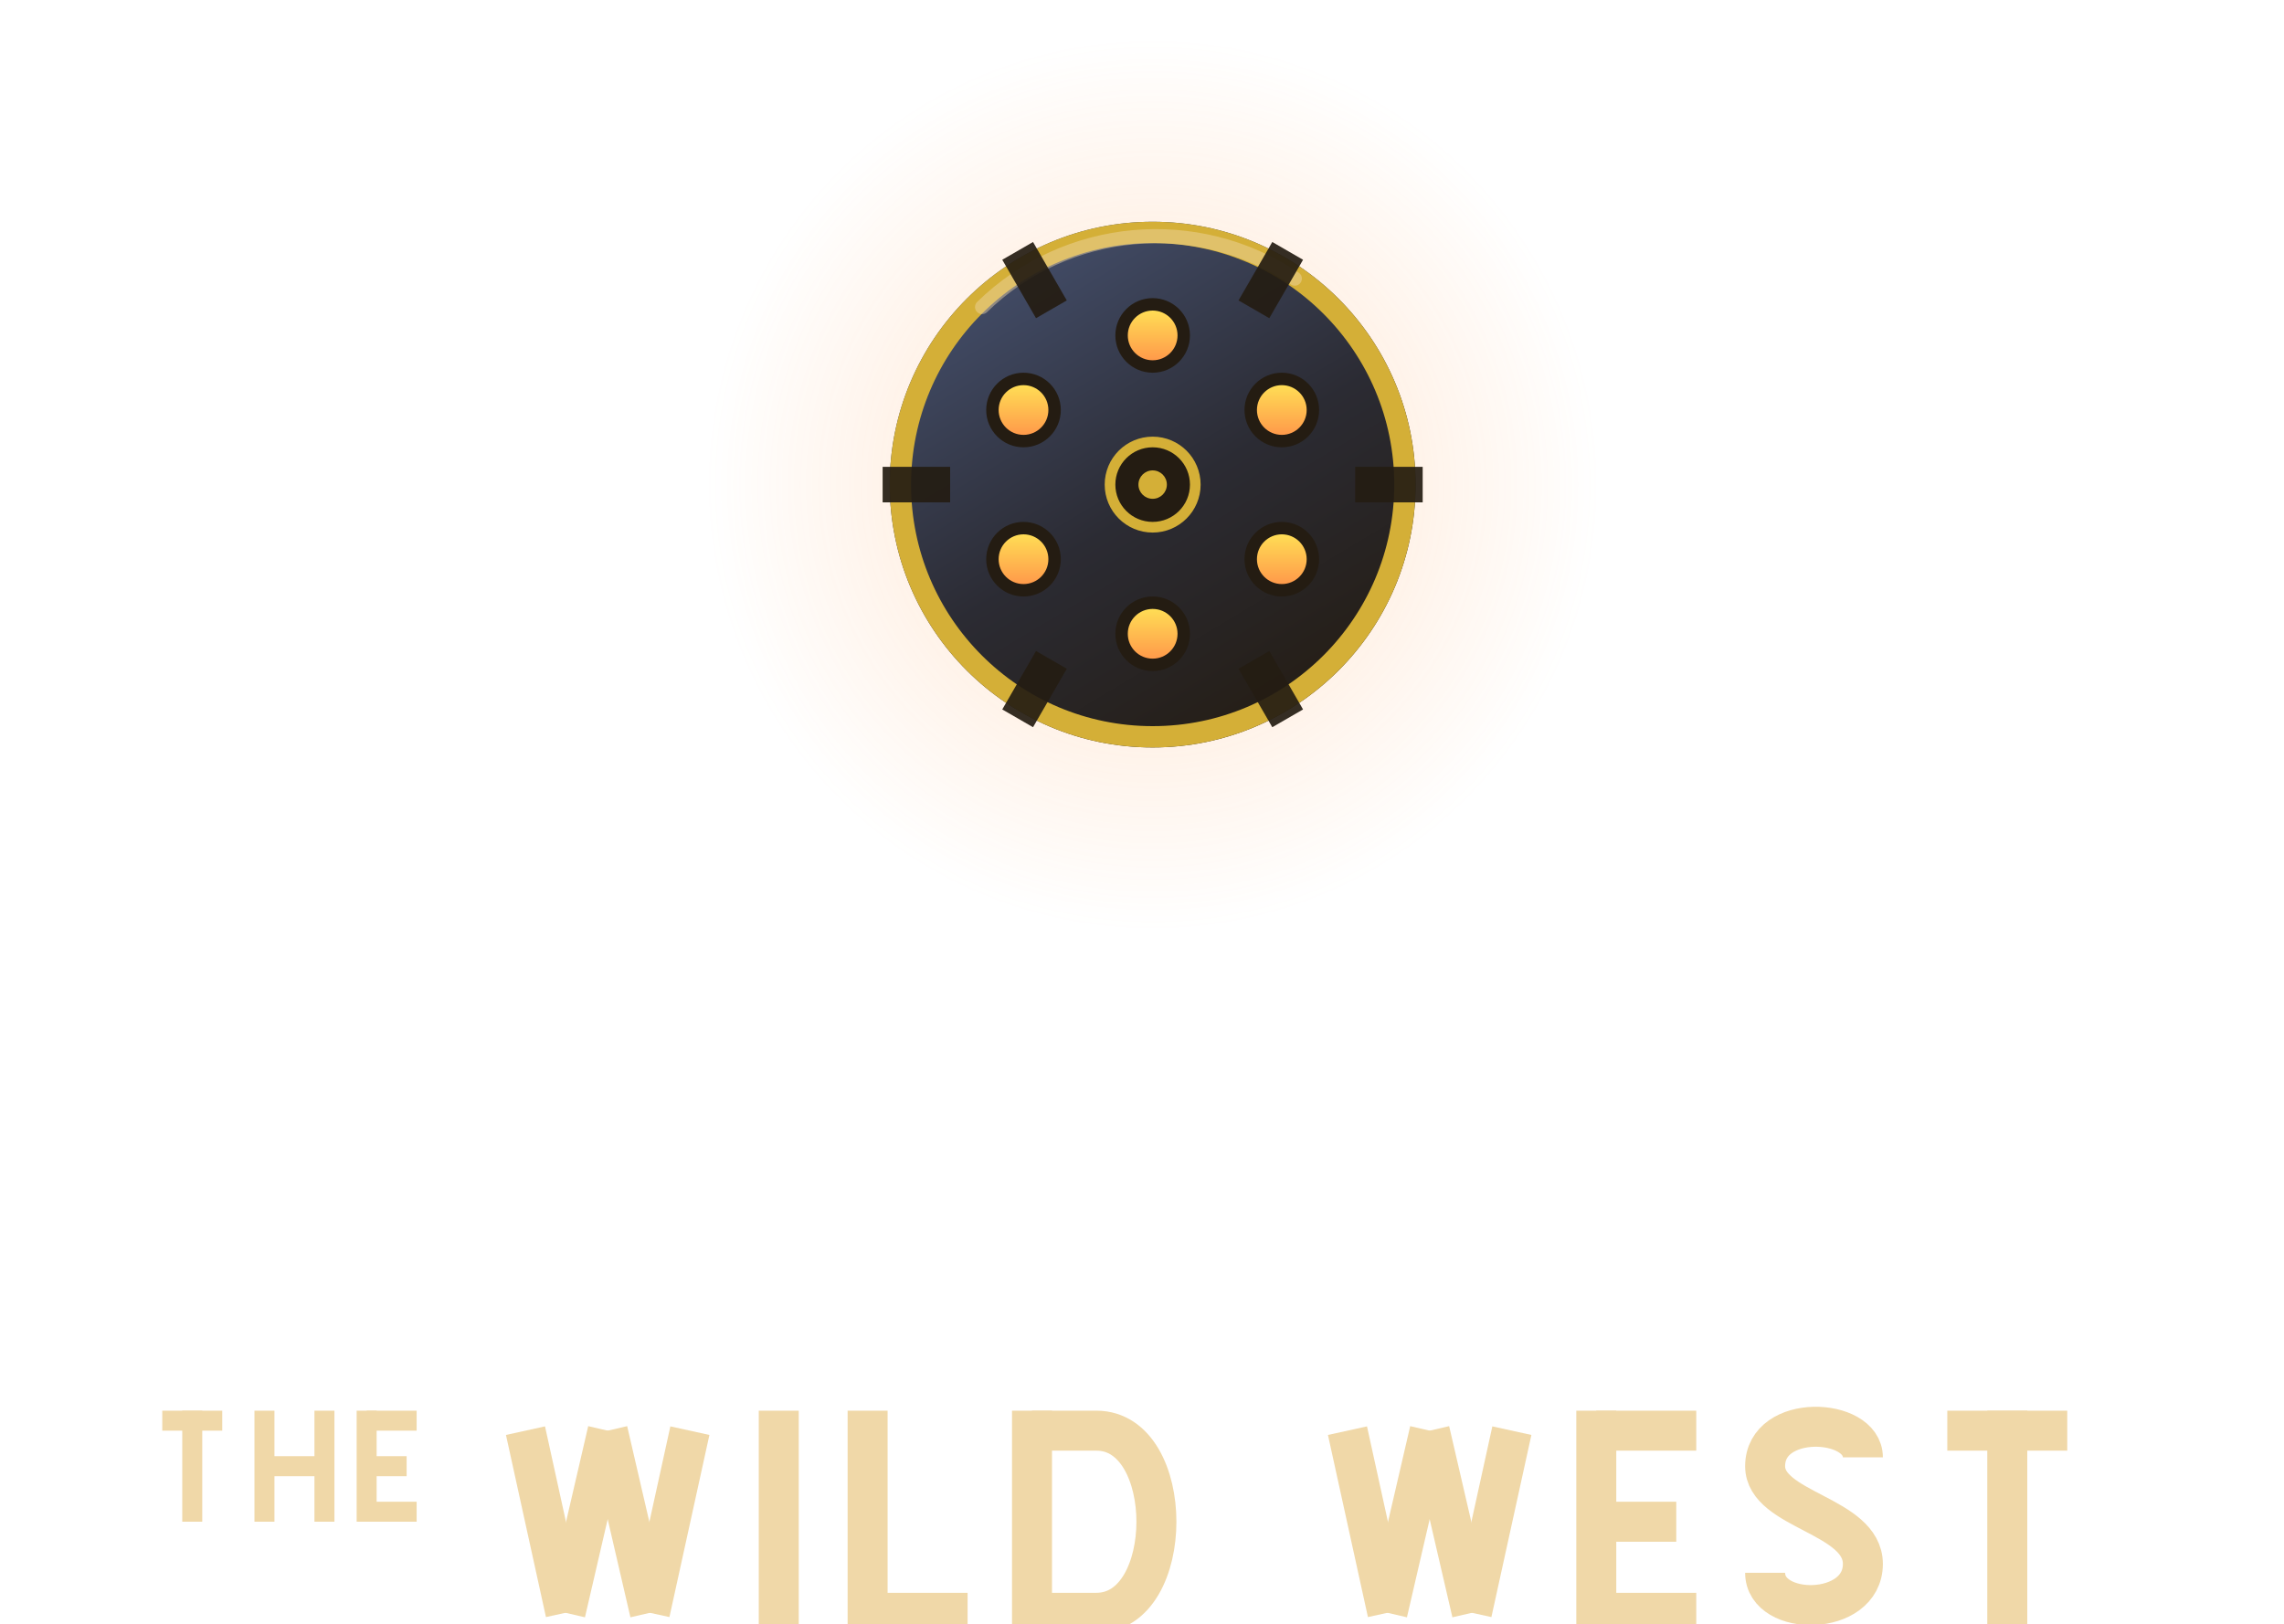
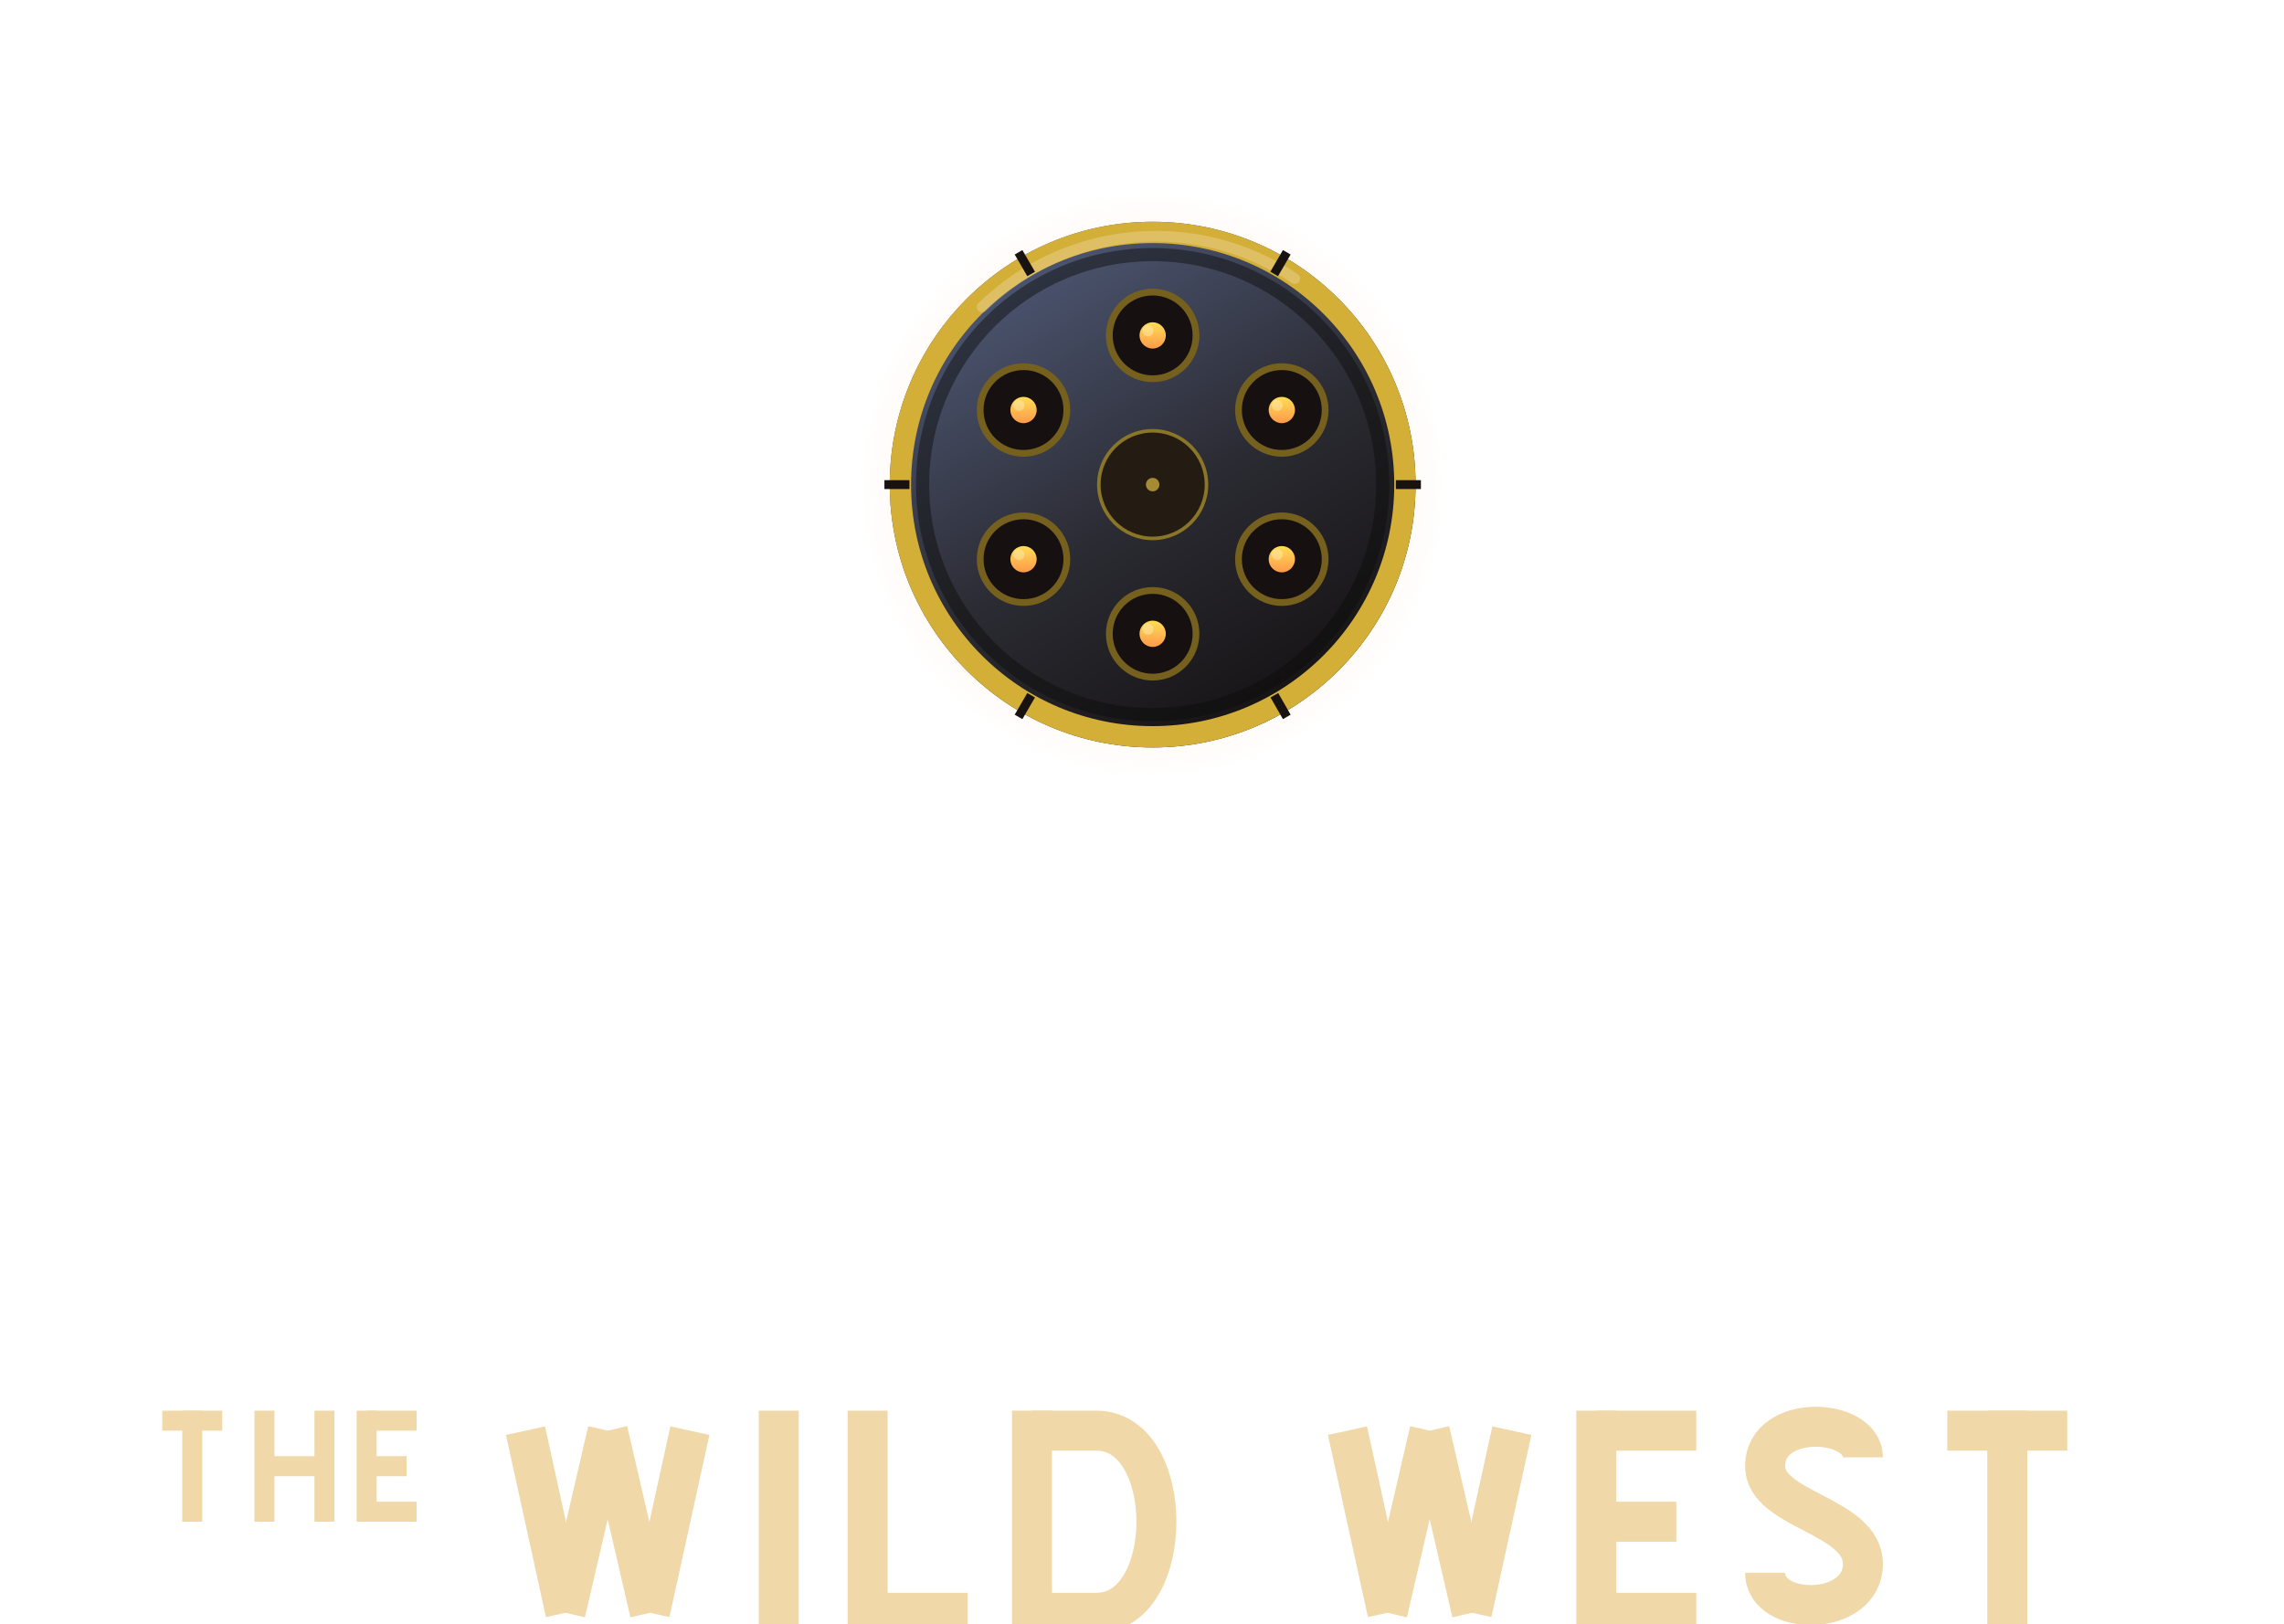
<svg xmlns="http://www.w3.org/2000/svg" viewBox="0 0 900 640" width="900" height="640">
  <g transform="translate(275,16) scale(0.7)">
    <defs>
      <linearGradient id="sunset" x1="0" y1="1" x2="0" y2="0">
        <stop offset="0" stop-color="#ff9a4a" />
        <stop offset="1" stop-color="#ffdd55" />
      </linearGradient>
      <linearGradient id="steel" x1="0.15" y1="0" x2="0.75" y2="1">
-         <stop offset="0" stop-color="#475372" />
+         <stop offset="0" stop-color="#546080" />
        <stop offset="0.55" stop-color="#2b2b33" />
-         <stop offset="1" stop-color="#241c12" />
+         <stop offset="1" stop-color="#131010" />
      </linearGradient>
      <radialGradient id="halo">
-         <stop offset="0" stop-color="#ffdd55" stop-opacity=".4" />
-         <stop offset="0.55" stop-color="#ff9a4a" stop-opacity=".13" />
+         <stop offset="0" stop-color="#ffdd55" stop-opacity=".5" />
+         <stop offset="0.5" stop-color="#ff9a4a" stop-opacity=".18" />
        <stop offset="1" stop-color="#ff9a4a" stop-opacity="0" />
      </radialGradient>
    </defs>
-     <circle cx="256" cy="250" r="252" fill="url(#halo)" />
+     <circle cx="256" cy="250" r="166" fill="url(#halo)" />
    <circle cx="256" cy="250" r="148" fill="url(#steel)" />
+     <circle cx="256" cy="250" r="129.5" fill="none" stroke="#0c0a08" stroke-width="7.4" opacity=".45" />
    <circle cx="256" cy="250" r="142" fill="none" stroke="#d4af37" stroke-width="12" />
-     <path d="M160,150 A140,140 0 0 1 336,134" fill="none" stroke="#f0d8a8" stroke-width="8" stroke-linecap="round" opacity=".45" />
-     <circle cx="256.0" cy="166.0" r="21" fill="#241c12" />
-     <circle cx="256.0" cy="166.0" r="14" fill="url(#sunset)" />
-     <circle cx="328.7" cy="208.0" r="21" fill="#241c12" />
-     <circle cx="328.7" cy="208.0" r="14" fill="url(#sunset)" />
-     <circle cx="328.7" cy="292.0" r="21" fill="#241c12" />
-     <circle cx="328.7" cy="292.0" r="14" fill="url(#sunset)" />
-     <circle cx="256.0" cy="334.0" r="21" fill="#241c12" />
-     <circle cx="256.0" cy="334.0" r="14" fill="url(#sunset)" />
-     <circle cx="183.3" cy="292.0" r="21" fill="#241c12" />
-     <circle cx="183.3" cy="292.0" r="14" fill="url(#sunset)" />
-     <circle cx="183.3" cy="208.0" r="21" fill="#241c12" />
-     <circle cx="183.3" cy="208.0" r="14" fill="url(#sunset)" />
-     <path d="M313.0,151.3 L332.0,118.4" stroke="#241c12" stroke-width="20" opacity=".92" />
-     <path d="M370.0,250.0 L408.0,250.0" stroke="#241c12" stroke-width="20" opacity=".92" />
-     <path d="M313.0,348.7 L332.0,381.6" stroke="#241c12" stroke-width="20" opacity=".92" />
-     <path d="M199.0,348.7 L180.0,381.6" stroke="#241c12" stroke-width="20" opacity=".92" />
-     <path d="M142.0,250.0 L104.0,250.0" stroke="#241c12" stroke-width="20" opacity=".92" />
-     <path d="M199.0,151.3 L180.0,118.4" stroke="#241c12" stroke-width="20" opacity=".92" />
-     <circle cx="256" cy="250" r="24" fill="#241c12" />
-     <circle cx="256" cy="250" r="24" fill="none" stroke="#d4af37" stroke-width="6" />
-     <circle cx="256" cy="250" r="8" fill="#d4af37" />
+     <path d="M160,150 A140,140 0 0 1 336,134" fill="none" stroke="#f0d8a8" stroke-width="6" stroke-linecap="round" opacity=".4" />
+     <circle cx="256.0" cy="166.0" r="26.3" fill="#76601e" />
+     <circle cx="256.0" cy="166.0" r="22.5" fill="#161110" />
+     <circle cx="256.0" cy="166.0" r="7.4" fill="url(#sunset)" />
+     <circle cx="253.4" cy="163.4" r="3.1" fill="#fff6cd" opacity=".38" />
+     <circle cx="328.7" cy="208.0" r="26.3" fill="#76601e" />
+     <circle cx="328.7" cy="208.0" r="22.5" fill="#161110" />
+     <circle cx="328.7" cy="208.0" r="7.4" fill="url(#sunset)" />
+     <circle cx="326.1" cy="205.4" r="3.1" fill="#fff6cd" opacity=".38" />
+     <circle cx="328.7" cy="292.0" r="26.3" fill="#76601e" />
+     <circle cx="328.7" cy="292.0" r="22.5" fill="#161110" />
+     <circle cx="328.7" cy="292.0" r="7.4" fill="url(#sunset)" />
+     <circle cx="326.1" cy="289.4" r="3.1" fill="#fff6cd" opacity=".38" />
+     <circle cx="256.0" cy="334.0" r="26.3" fill="#76601e" />
+     <circle cx="256.0" cy="334.0" r="22.5" fill="#161110" />
+     <circle cx="256.0" cy="334.0" r="7.4" fill="url(#sunset)" />
+     <circle cx="253.4" cy="331.4" r="3.1" fill="#fff6cd" opacity=".38" />
+     <circle cx="183.3" cy="292.0" r="26.3" fill="#76601e" />
+     <circle cx="183.3" cy="292.0" r="22.5" fill="#161110" />
+     <circle cx="183.3" cy="292.0" r="7.4" fill="url(#sunset)" />
+     <circle cx="180.7" cy="289.4" r="3.1" fill="#fff6cd" opacity=".38" />
+     <circle cx="183.3" cy="208.0" r="26.3" fill="#76601e" />
+     <circle cx="183.3" cy="208.0" r="22.5" fill="#161110" />
+     <circle cx="183.3" cy="208.0" r="7.4" fill="url(#sunset)" />
+     <circle cx="180.7" cy="205.4" r="3.1" fill="#fff6cd" opacity=".38" />
+     <path d="M324.4,131.4 L331.5,119.2" stroke="#181310" stroke-width="5" />
+     <path d="M392.9,250.0 L407.0,250.0" stroke="#181310" stroke-width="5" />
+     <path d="M324.5,368.6 L331.5,380.8" stroke="#181310" stroke-width="5" />
+     <path d="M187.6,368.6 L180.5,380.8" stroke="#181310" stroke-width="5" />
+     <path d="M119.1,250.0 L105.0,250.0" stroke="#181310" stroke-width="5" />
+     <path d="M187.6,131.4 L180.5,119.2" stroke="#181310" stroke-width="5" />
+     <circle cx="256" cy="250" r="30.3" fill="#241c12" />
+     <circle cx="256" cy="250" r="30.3" fill="none" stroke="#8a7626" stroke-width="2" />
+     <circle cx="256" cy="250" r="3.8" fill="#a48b34" />
  </g>
  <g transform="translate(60.0,556) scale(0.8754)">
    <g transform="translate(0,0) scale(0.5)" fill="none" stroke="#f0d8a8" stroke-width="18" stroke-linecap="butt" stroke-linejoin="round">
      <g transform="translate(0,0)">
        <path d="M9,9 L63,9" />
        <path d="M36,0 L36,100" />
      </g>
      <g transform="translate(92,0)">
        <path d="M9,0 L9,100" />
        <path d="M63,0 L63,100" />
        <path d="M9,50 L63,50" />
      </g>
      <g transform="translate(184,0)">
        <path d="M9,0 L9,100" />
        <path d="M9,9 L54,9" />
        <path d="M9,50 L45,50" />
        <path d="M9,91 L54,91" />
      </g>
    </g>
    <g transform="translate(159,0)">
      <g transform="translate(0,0) scale(1)" fill="none" stroke="#f0d8a8" stroke-width="18" stroke-linecap="butt" stroke-linejoin="round">
        <g transform="translate(0,0)">
          <path d="M9,9 L27,91" />
          <path d="M27,91 L46,9" />
          <path d="M46,9 L65,91" />
          <path d="M65,91 L83,9" />
        </g>
        <g transform="translate(112,0)">
          <path d="M11,0 L11,100" />
        </g>
        <g transform="translate(154,0)">
          <path d="M9,0 L9,100" />
          <path d="M9,91 L54,91" />
        </g>
        <g transform="translate(228,0)">
          <path d="M9,0 L9,100" />
          <path d="M9,9 H38 C74,9 74,91 38,91 H9" />
        </g>
        <g transform="translate(370,0)">
          <path d="M9,9 L27,91" />
          <path d="M27,91 L46,9" />
          <path d="M46,9 L65,91" />
          <path d="M65,91 L83,9" />
        </g>
        <g transform="translate(482,0)">
          <path d="M9,0 L9,100" />
          <path d="M9,9 L54,9" />
          <path d="M9,50 L45,50" />
          <path d="M9,91 L54,91" />
        </g>
        <g transform="translate(556,0)">
          <path d="M55,21 C55,3 11,1 11,25 C11,45 55,47 55,69 C55,93 11,93 11,73" />
        </g>
        <g transform="translate(640,0)">
          <path d="M9,9 L63,9" />
          <path d="M36,0 L36,100" />
        </g>
      </g>
    </g>
  </g>
</svg>
